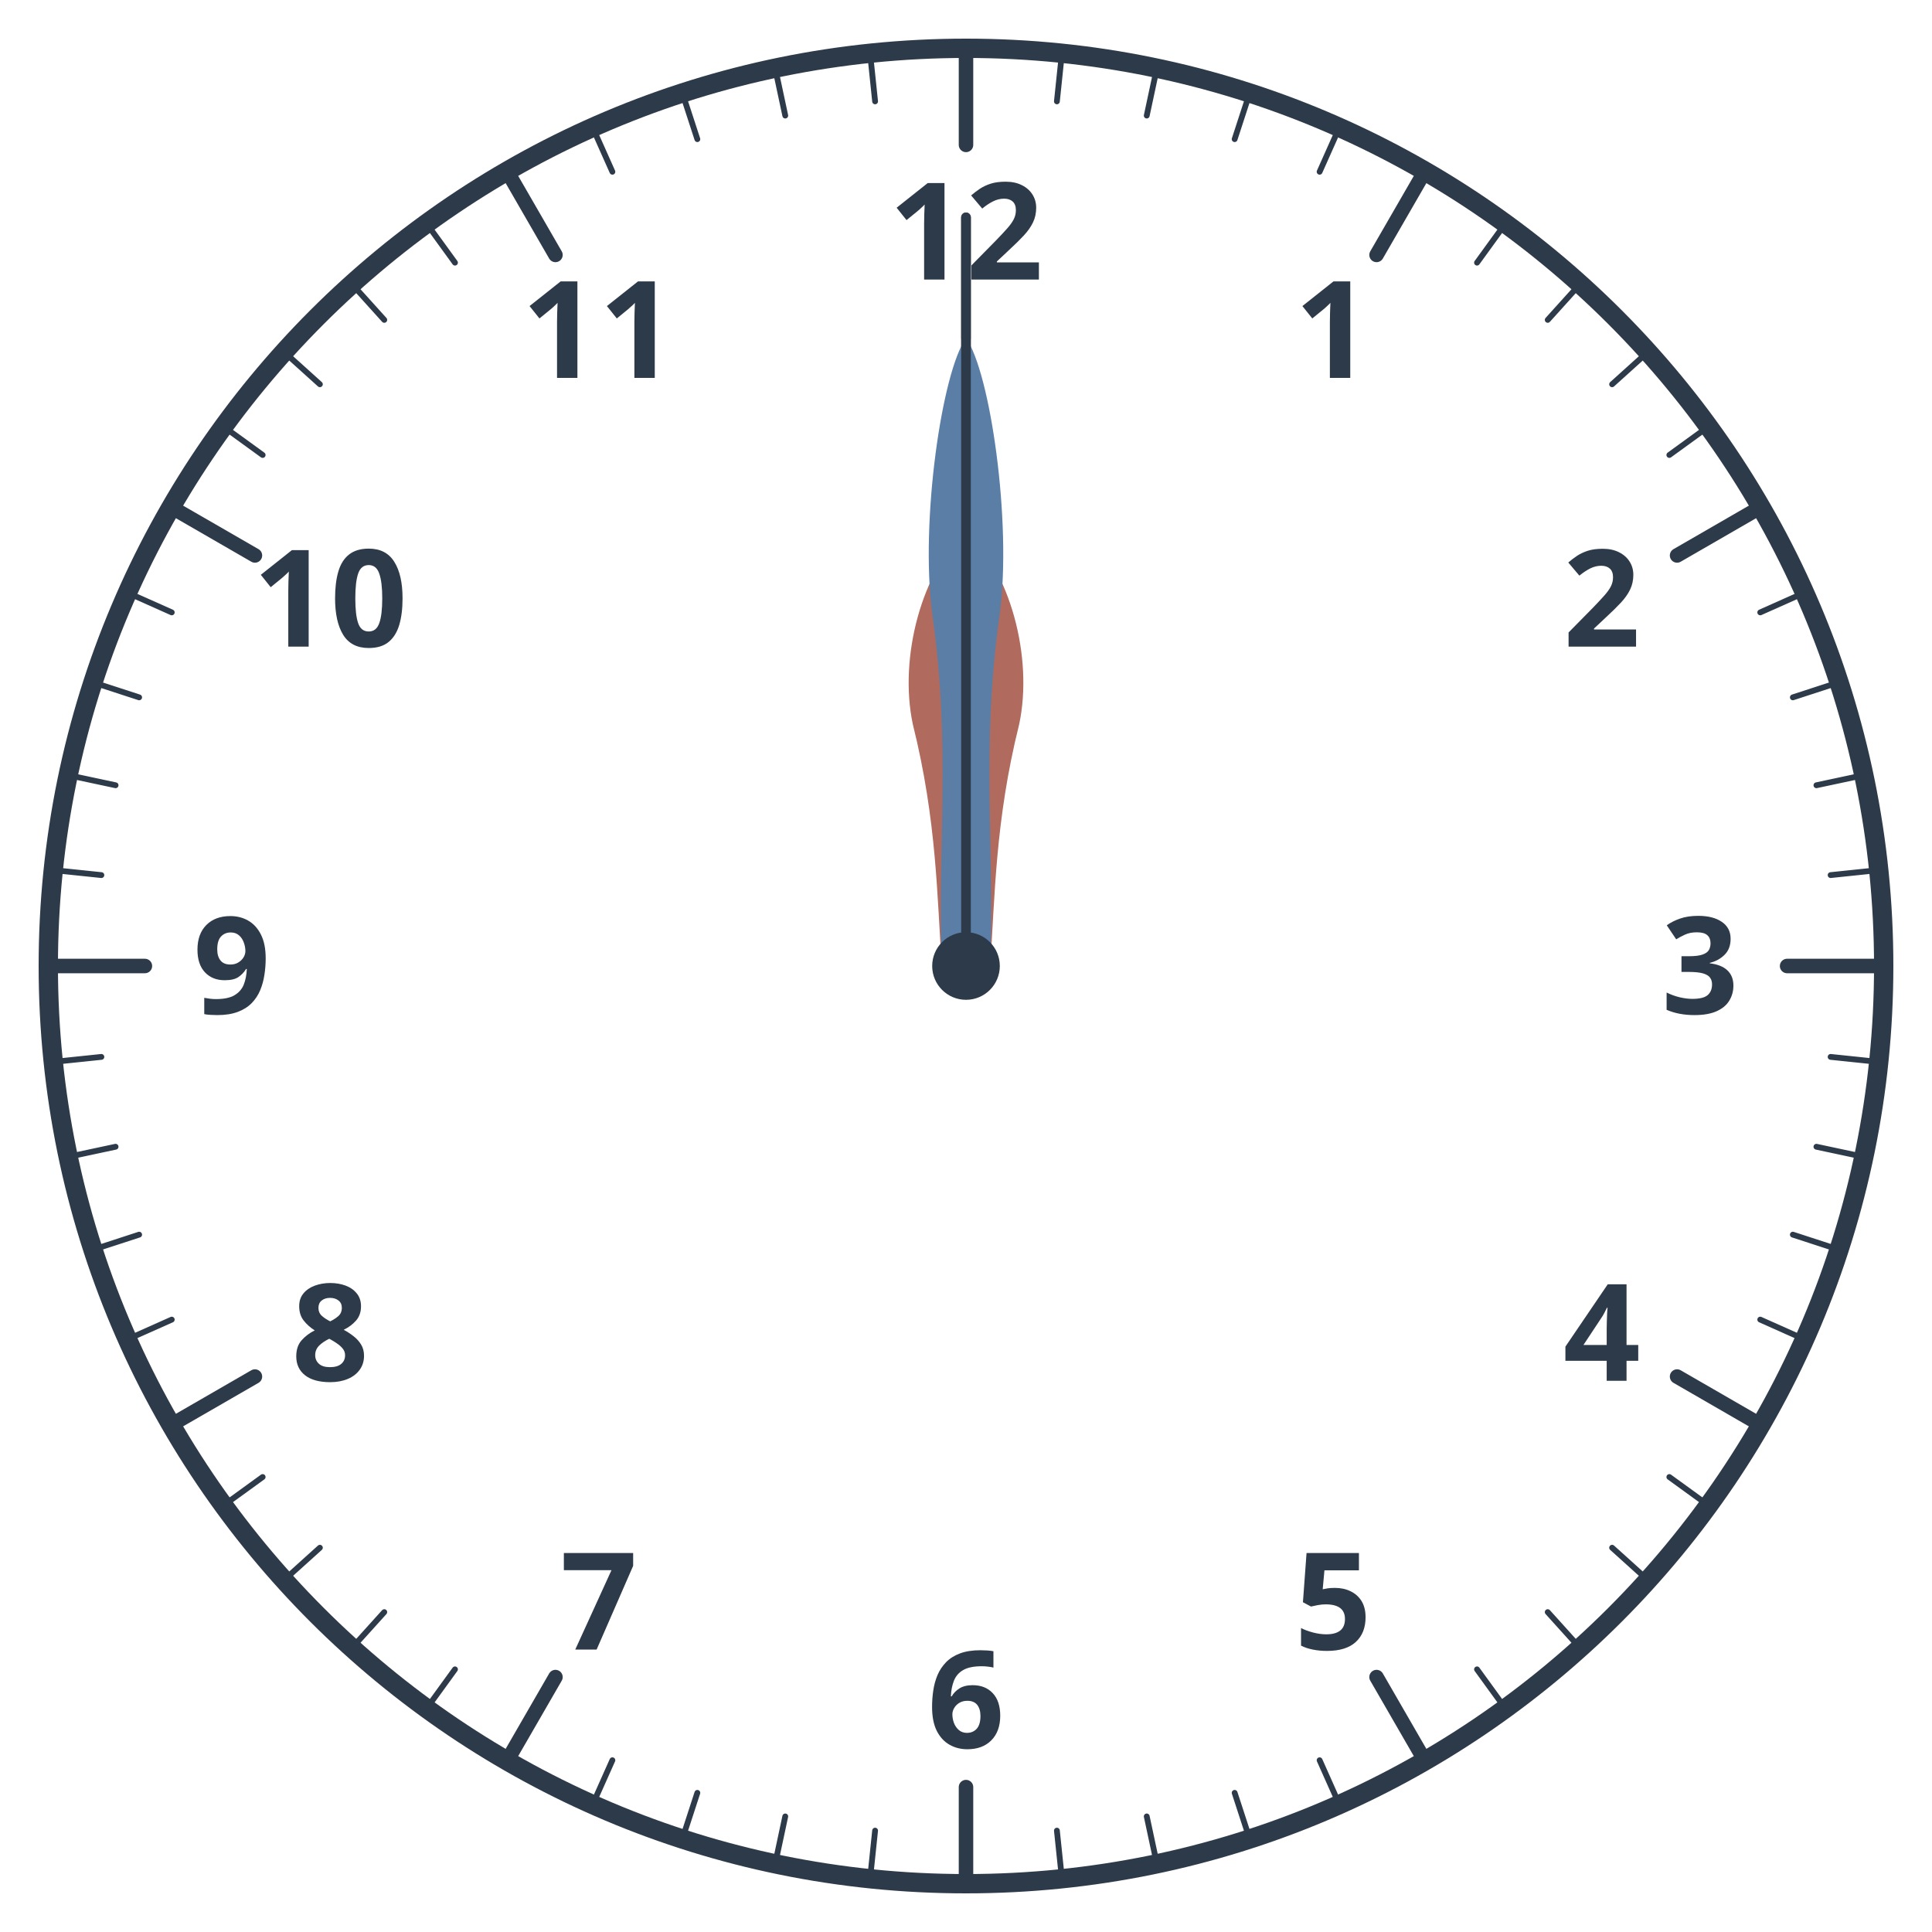
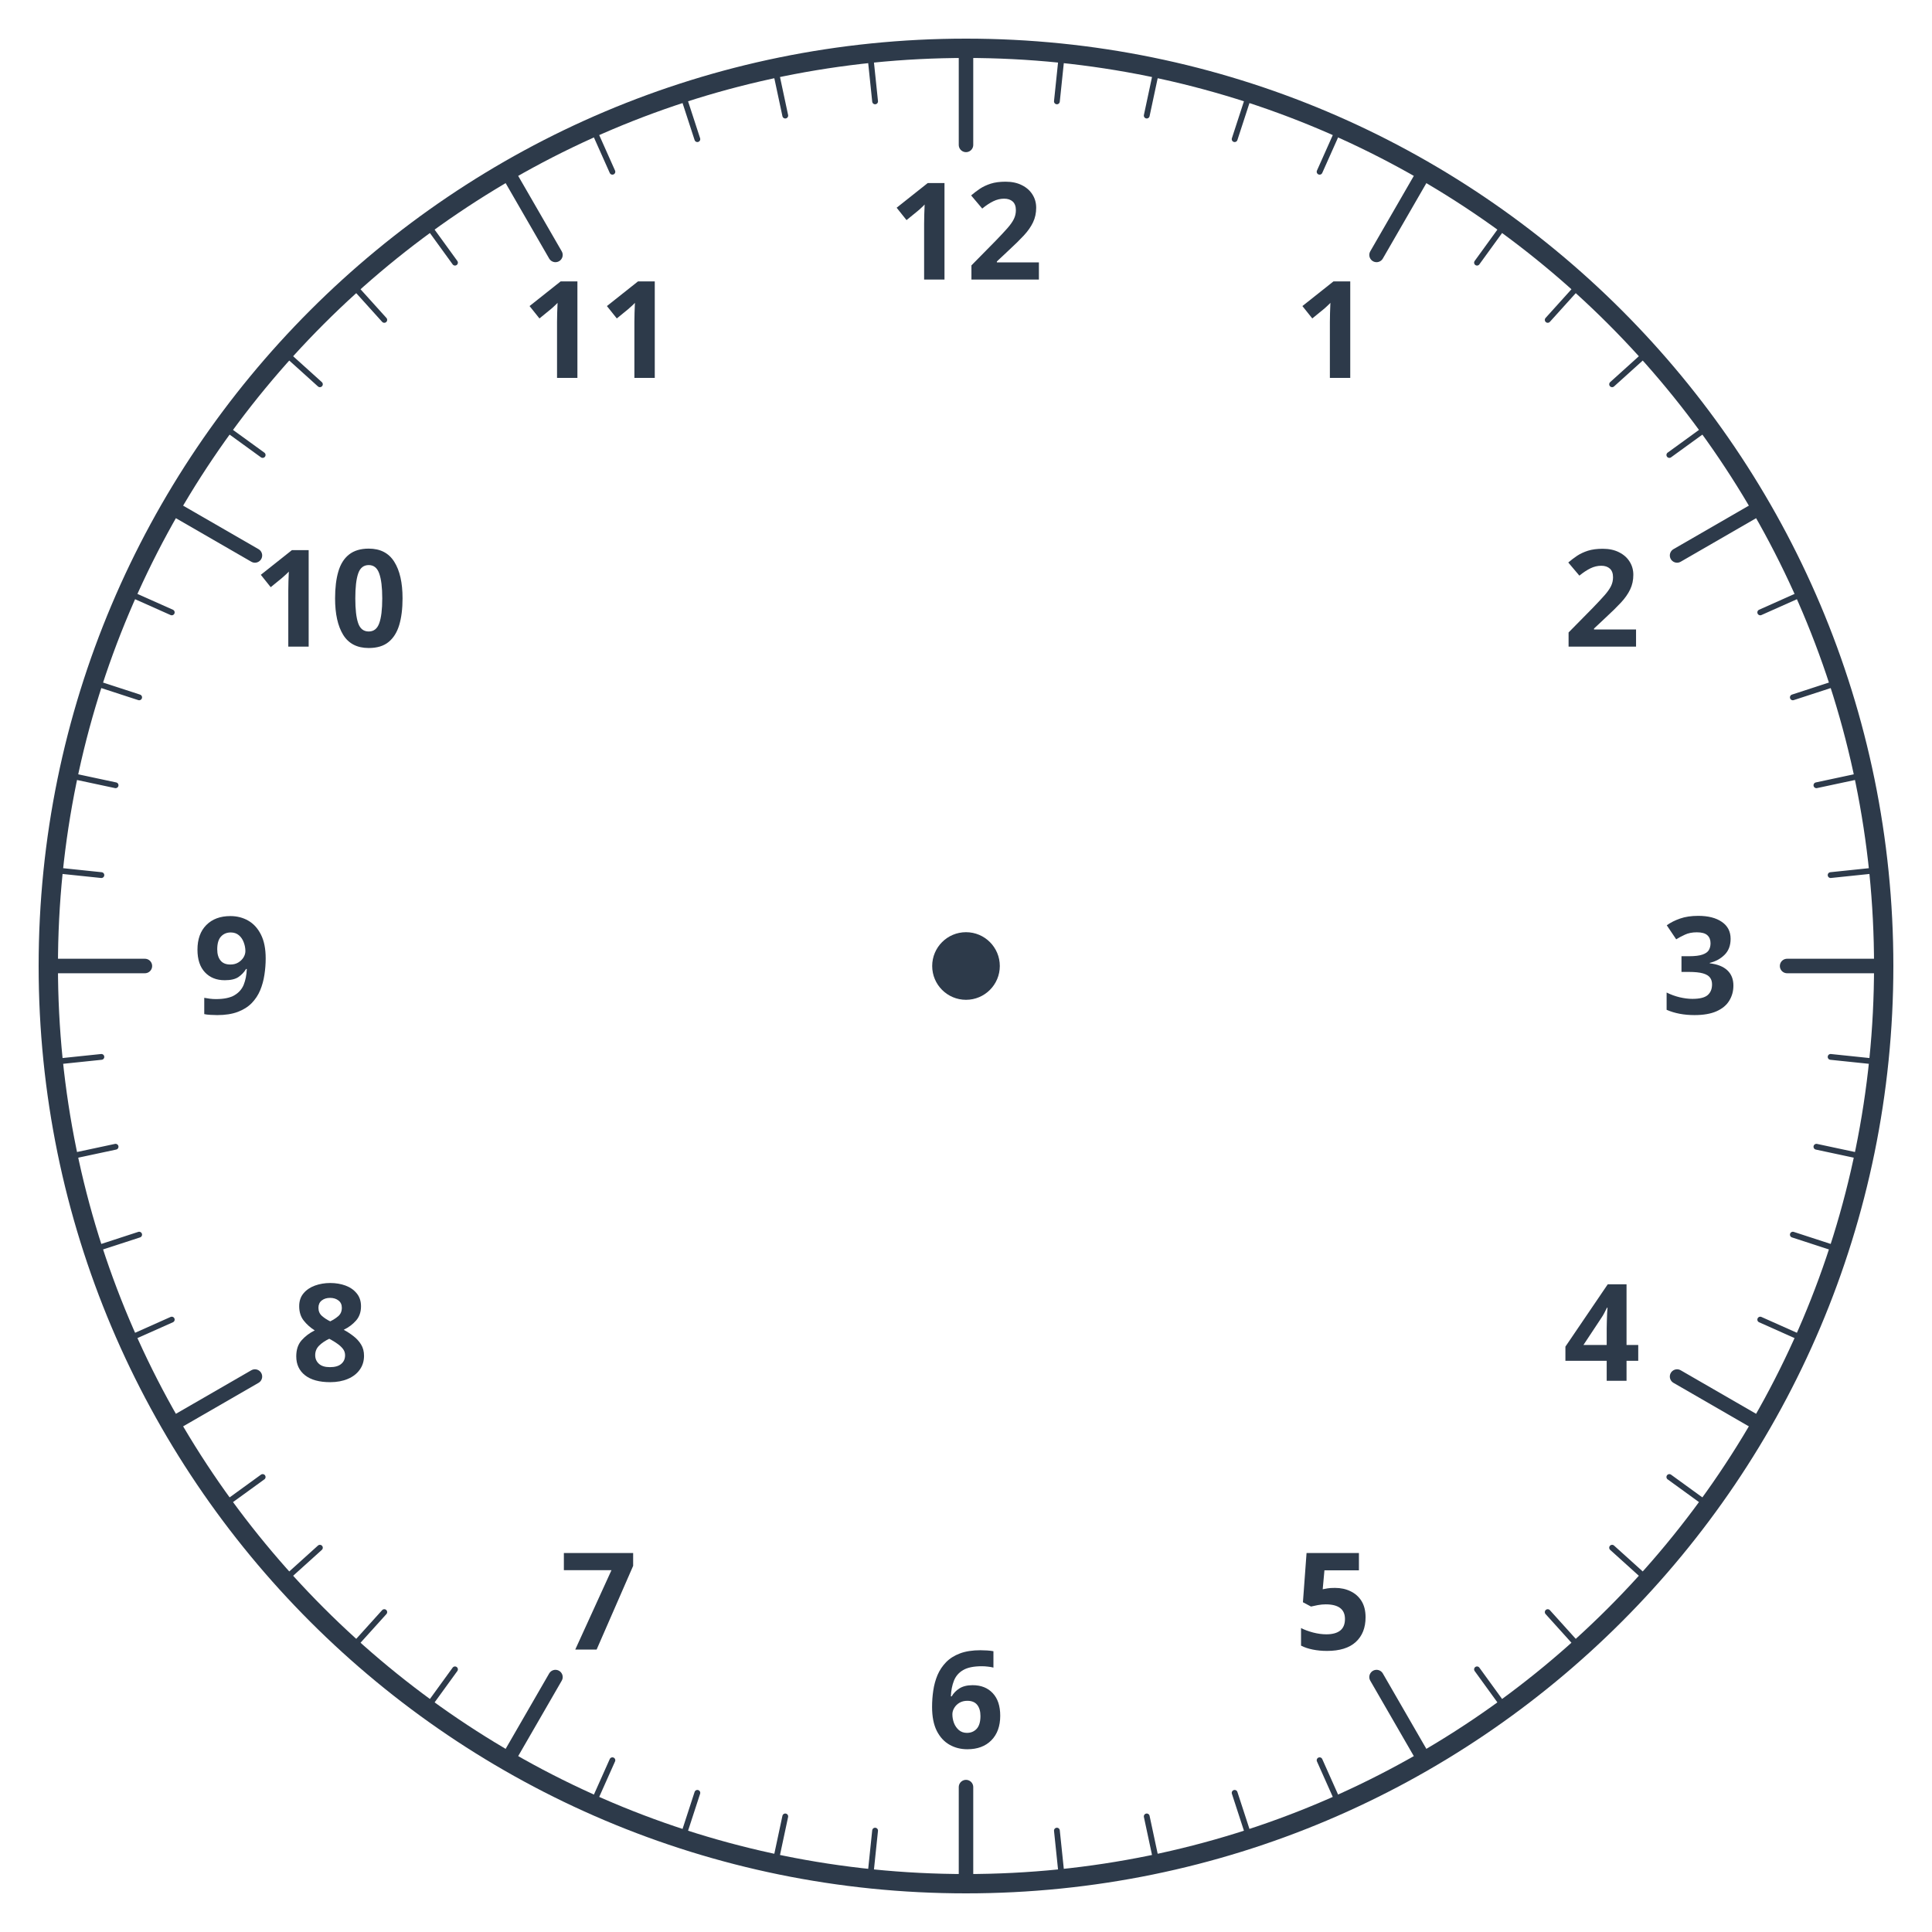
<svg xmlns="http://www.w3.org/2000/svg" id="clock-svg" viewBox="0 0 400 400">
  <style>
    .clock-number {
      font-family: 'Segoe UI', system-ui, sans-serif;
      font-weight: 700;
      font-size: 28px;
      fill: #2d3a4a;
      text-anchor: middle;
      dominant-baseline: middle;
    }
  </style>
  <circle id="clock-outline" cx="200" cy="200" r="190" fill="none" stroke="#2d3a4a" stroke-width="4" />
  <g id="clock-ticks">
    <line x1="200.00" y1="12.00" x2="200.00" y2="30.00" stroke="#2d3a4a" stroke-width="3" stroke-linecap="round" />
    <line x1="219.65" y1="13.03" x2="218.82" y2="20.99" stroke="#2d3a4a" stroke-width="1.2" stroke-linecap="round" />
    <line x1="239.09" y1="16.11" x2="237.42" y2="23.93" stroke="#2d3a4a" stroke-width="1.2" stroke-linecap="round" />
    <line x1="258.10" y1="21.20" x2="255.62" y2="28.81" stroke="#2d3a4a" stroke-width="1.2" stroke-linecap="round" />
    <line x1="276.47" y1="28.25" x2="273.21" y2="35.56" stroke="#2d3a4a" stroke-width="1.2" stroke-linecap="round" />
    <line x1="294.00" y1="37.19" x2="285.00" y2="52.78" stroke="#2d3a4a" stroke-width="3" stroke-linecap="round" />
    <line x1="310.50" y1="47.90" x2="305.80" y2="54.38" stroke="#2d3a4a" stroke-width="1.2" stroke-linecap="round" />
    <line x1="325.80" y1="60.29" x2="320.44" y2="66.23" stroke="#2d3a4a" stroke-width="1.2" stroke-linecap="round" />
    <line x1="339.71" y1="74.20" x2="333.77" y2="79.56" stroke="#2d3a4a" stroke-width="1.2" stroke-linecap="round" />
    <line x1="352.10" y1="89.50" x2="345.62" y2="94.20" stroke="#2d3a4a" stroke-width="1.2" stroke-linecap="round" />
    <line x1="362.81" y1="106.00" x2="347.22" y2="115.00" stroke="#2d3a4a" stroke-width="3" stroke-linecap="round" />
    <line x1="371.75" y1="123.53" x2="364.44" y2="126.79" stroke="#2d3a4a" stroke-width="1.2" stroke-linecap="round" />
    <line x1="378.80" y1="141.90" x2="371.19" y2="144.38" stroke="#2d3a4a" stroke-width="1.2" stroke-linecap="round" />
    <line x1="383.89" y1="160.91" x2="376.07" y2="162.58" stroke="#2d3a4a" stroke-width="1.2" stroke-linecap="round" />
    <line x1="386.97" y1="180.35" x2="379.01" y2="181.18" stroke="#2d3a4a" stroke-width="1.2" stroke-linecap="round" />
    <line x1="388.00" y1="200.00" x2="370.00" y2="200.00" stroke="#2d3a4a" stroke-width="3" stroke-linecap="round" />
    <line x1="386.97" y1="219.65" x2="379.01" y2="218.82" stroke="#2d3a4a" stroke-width="1.2" stroke-linecap="round" />
    <line x1="383.89" y1="239.09" x2="376.07" y2="237.42" stroke="#2d3a4a" stroke-width="1.2" stroke-linecap="round" />
    <line x1="378.80" y1="258.10" x2="371.19" y2="255.62" stroke="#2d3a4a" stroke-width="1.2" stroke-linecap="round" />
    <line x1="371.75" y1="276.47" x2="364.44" y2="273.21" stroke="#2d3a4a" stroke-width="1.2" stroke-linecap="round" />
    <line x1="362.81" y1="294.00" x2="347.22" y2="285.00" stroke="#2d3a4a" stroke-width="3" stroke-linecap="round" />
    <line x1="352.10" y1="310.50" x2="345.62" y2="305.80" stroke="#2d3a4a" stroke-width="1.2" stroke-linecap="round" />
    <line x1="339.71" y1="325.80" x2="333.77" y2="320.44" stroke="#2d3a4a" stroke-width="1.2" stroke-linecap="round" />
    <line x1="325.80" y1="339.71" x2="320.44" y2="333.77" stroke="#2d3a4a" stroke-width="1.2" stroke-linecap="round" />
    <line x1="310.50" y1="352.10" x2="305.80" y2="345.62" stroke="#2d3a4a" stroke-width="1.2" stroke-linecap="round" />
    <line x1="294.00" y1="362.81" x2="285.00" y2="347.22" stroke="#2d3a4a" stroke-width="3" stroke-linecap="round" />
    <line x1="276.47" y1="371.75" x2="273.21" y2="364.44" stroke="#2d3a4a" stroke-width="1.2" stroke-linecap="round" />
    <line x1="258.10" y1="378.80" x2="255.62" y2="371.19" stroke="#2d3a4a" stroke-width="1.2" stroke-linecap="round" />
    <line x1="239.09" y1="383.89" x2="237.42" y2="376.07" stroke="#2d3a4a" stroke-width="1.2" stroke-linecap="round" />
    <line x1="219.65" y1="386.97" x2="218.82" y2="379.01" stroke="#2d3a4a" stroke-width="1.2" stroke-linecap="round" />
    <line x1="200.00" y1="388.00" x2="200.00" y2="370.00" stroke="#2d3a4a" stroke-width="3" stroke-linecap="round" />
    <line x1="180.35" y1="386.97" x2="181.18" y2="379.01" stroke="#2d3a4a" stroke-width="1.2" stroke-linecap="round" />
    <line x1="160.91" y1="383.89" x2="162.58" y2="376.07" stroke="#2d3a4a" stroke-width="1.2" stroke-linecap="round" />
    <line x1="141.90" y1="378.80" x2="144.38" y2="371.19" stroke="#2d3a4a" stroke-width="1.2" stroke-linecap="round" />
    <line x1="123.53" y1="371.75" x2="126.79" y2="364.44" stroke="#2d3a4a" stroke-width="1.2" stroke-linecap="round" />
    <line x1="106.00" y1="362.81" x2="115.00" y2="347.22" stroke="#2d3a4a" stroke-width="3" stroke-linecap="round" />
    <line x1="89.50" y1="352.10" x2="94.20" y2="345.62" stroke="#2d3a4a" stroke-width="1.2" stroke-linecap="round" />
    <line x1="74.20" y1="339.71" x2="79.56" y2="333.77" stroke="#2d3a4a" stroke-width="1.2" stroke-linecap="round" />
    <line x1="60.29" y1="325.80" x2="66.23" y2="320.44" stroke="#2d3a4a" stroke-width="1.2" stroke-linecap="round" />
    <line x1="47.90" y1="310.50" x2="54.38" y2="305.80" stroke="#2d3a4a" stroke-width="1.2" stroke-linecap="round" />
    <line x1="37.19" y1="294.00" x2="52.78" y2="285.00" stroke="#2d3a4a" stroke-width="3" stroke-linecap="round" />
    <line x1="28.25" y1="276.47" x2="35.56" y2="273.21" stroke="#2d3a4a" stroke-width="1.2" stroke-linecap="round" />
    <line x1="21.20" y1="258.10" x2="28.81" y2="255.62" stroke="#2d3a4a" stroke-width="1.2" stroke-linecap="round" />
    <line x1="16.11" y1="239.09" x2="23.93" y2="237.42" stroke="#2d3a4a" stroke-width="1.2" stroke-linecap="round" />
    <line x1="13.03" y1="219.65" x2="20.99" y2="218.82" stroke="#2d3a4a" stroke-width="1.2" stroke-linecap="round" />
    <line x1="12.00" y1="200.00" x2="30.00" y2="200.00" stroke="#2d3a4a" stroke-width="3" stroke-linecap="round" />
    <line x1="13.03" y1="180.35" x2="20.99" y2="181.18" stroke="#2d3a4a" stroke-width="1.2" stroke-linecap="round" />
    <line x1="16.11" y1="160.91" x2="23.93" y2="162.58" stroke="#2d3a4a" stroke-width="1.2" stroke-linecap="round" />
    <line x1="21.20" y1="141.90" x2="28.81" y2="144.38" stroke="#2d3a4a" stroke-width="1.2" stroke-linecap="round" />
    <line x1="28.25" y1="123.53" x2="35.56" y2="126.79" stroke="#2d3a4a" stroke-width="1.2" stroke-linecap="round" />
    <line x1="37.19" y1="106.00" x2="52.78" y2="115.00" stroke="#2d3a4a" stroke-width="3" stroke-linecap="round" />
    <line x1="47.90" y1="89.50" x2="54.38" y2="94.20" stroke="#2d3a4a" stroke-width="1.2" stroke-linecap="round" />
    <line x1="60.29" y1="74.20" x2="66.23" y2="79.56" stroke="#2d3a4a" stroke-width="1.2" stroke-linecap="round" />
    <line x1="74.20" y1="60.29" x2="79.56" y2="66.23" stroke="#2d3a4a" stroke-width="1.2" stroke-linecap="round" />
    <line x1="89.50" y1="47.90" x2="94.20" y2="54.38" stroke="#2d3a4a" stroke-width="1.2" stroke-linecap="round" />
    <line x1="106.00" y1="37.19" x2="115.00" y2="52.78" stroke="#2d3a4a" stroke-width="3" stroke-linecap="round" />
    <line x1="123.53" y1="28.25" x2="126.79" y2="35.56" stroke="#2d3a4a" stroke-width="1.2" stroke-linecap="round" />
    <line x1="141.90" y1="21.20" x2="144.38" y2="28.81" stroke="#2d3a4a" stroke-width="1.2" stroke-linecap="round" />
    <line x1="160.91" y1="16.11" x2="162.58" y2="23.93" stroke="#2d3a4a" stroke-width="1.2" stroke-linecap="round" />
    <line x1="180.35" y1="13.03" x2="181.18" y2="20.99" stroke="#2d3a4a" stroke-width="1.2" stroke-linecap="round" />
  </g>
  <g id="clock-numbers">
    <text x="276.00" y="68.36" class="clock-number">1</text>
    <text x="331.64" y="124.00" class="clock-number">2</text>
    <text x="352.00" y="200.00" class="clock-number">3</text>
    <text x="331.64" y="276.00" class="clock-number">4</text>
    <text x="276.00" y="331.64" class="clock-number">5</text>
    <text x="200.00" y="352.00" class="clock-number">6</text>
    <text x="124.00" y="331.64" class="clock-number">7</text>
    <text x="68.36" y="276.00" class="clock-number">8</text>
    <text x="48.00" y="200.00" class="clock-number">9</text>
    <text x="68.36" y="124.00" class="clock-number">10</text>
    <text x="124.00" y="68.36" class="clock-number">11</text>
    <text x="200.00" y="48.00" class="clock-number">12</text>
  </g>
-   <g id="hour-hand">
-     <path d="M195,200          C194,186 194,170 189,150          C186,136 191,118 200,110          C209,118 214,136 211,150          C206,170 206,186 205,200          Z" fill="#b06a5e" stroke="none" />
-     <line x1="200" y1="110" x2="200" y2="45" stroke="#b06a5e" stroke-width="2" stroke-linecap="round" />
-   </g>
-   <g id="minute-hand">
-     <path d="M195,200          C194,176 197,155 193,127          C190.5,108 195,77 200,70          C205,77 209.5,108 207,127          C203,155 206,176 205,200          Z" fill="#5b7ea6" stroke="none" />
-     <line x1="200" y1="70" x2="200" y2="45" stroke="#5b7ea6" stroke-width="2" stroke-linecap="round" />
-   </g>
-   <g id="second-hand">
-     <line x1="200" y1="200" x2="200" y2="45" stroke="#2d3a4a" stroke-width="2" stroke-linecap="round" />
-   </g>
  <circle id="clock-center-pin" cx="200" cy="200" r="7" fill="#2d3a4a" />
</svg>
